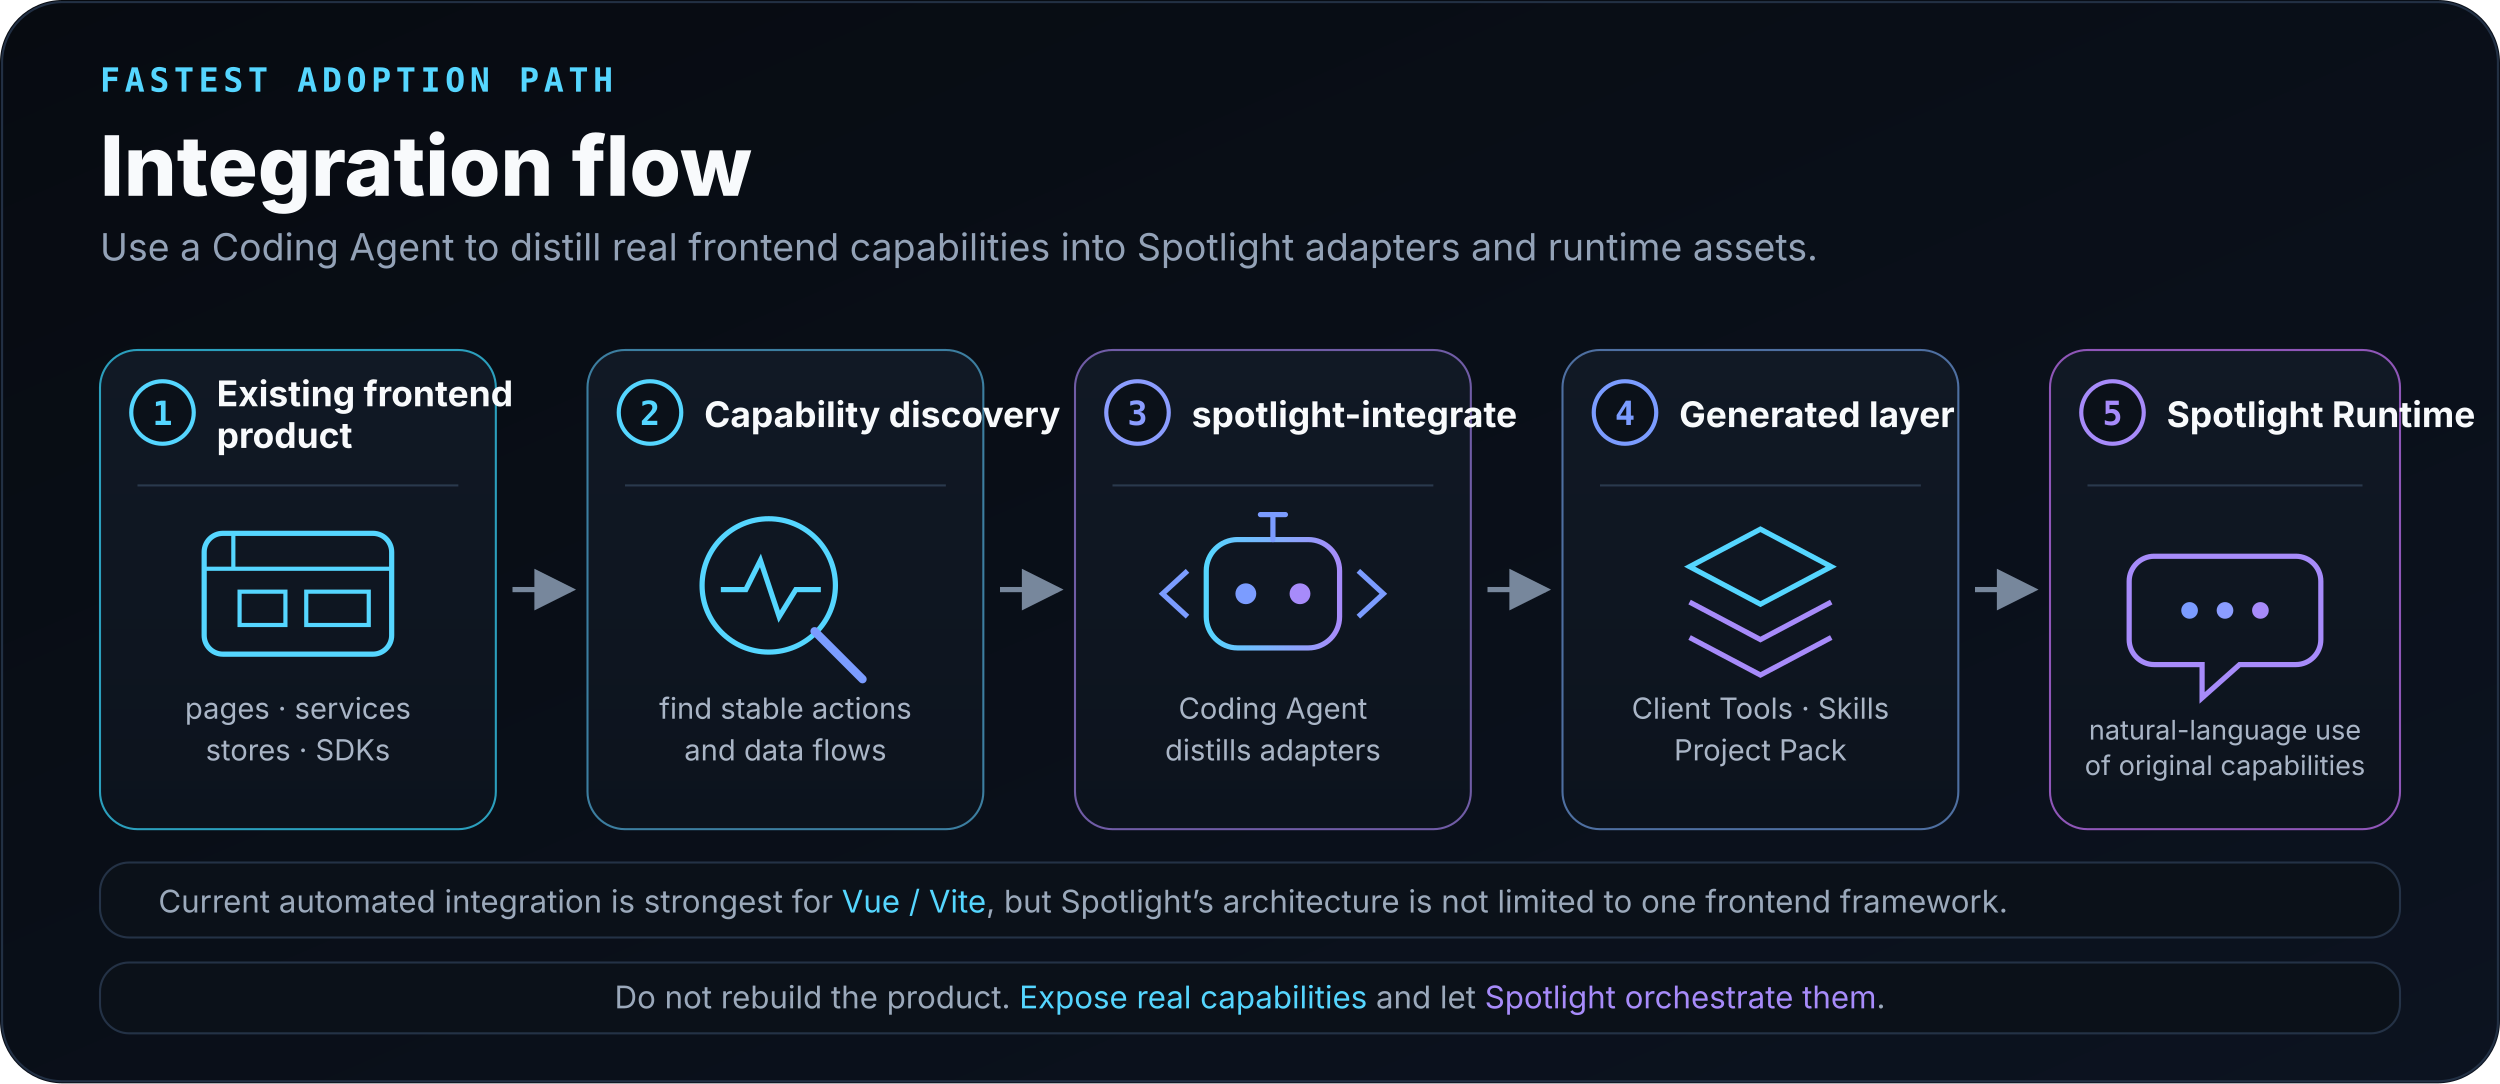
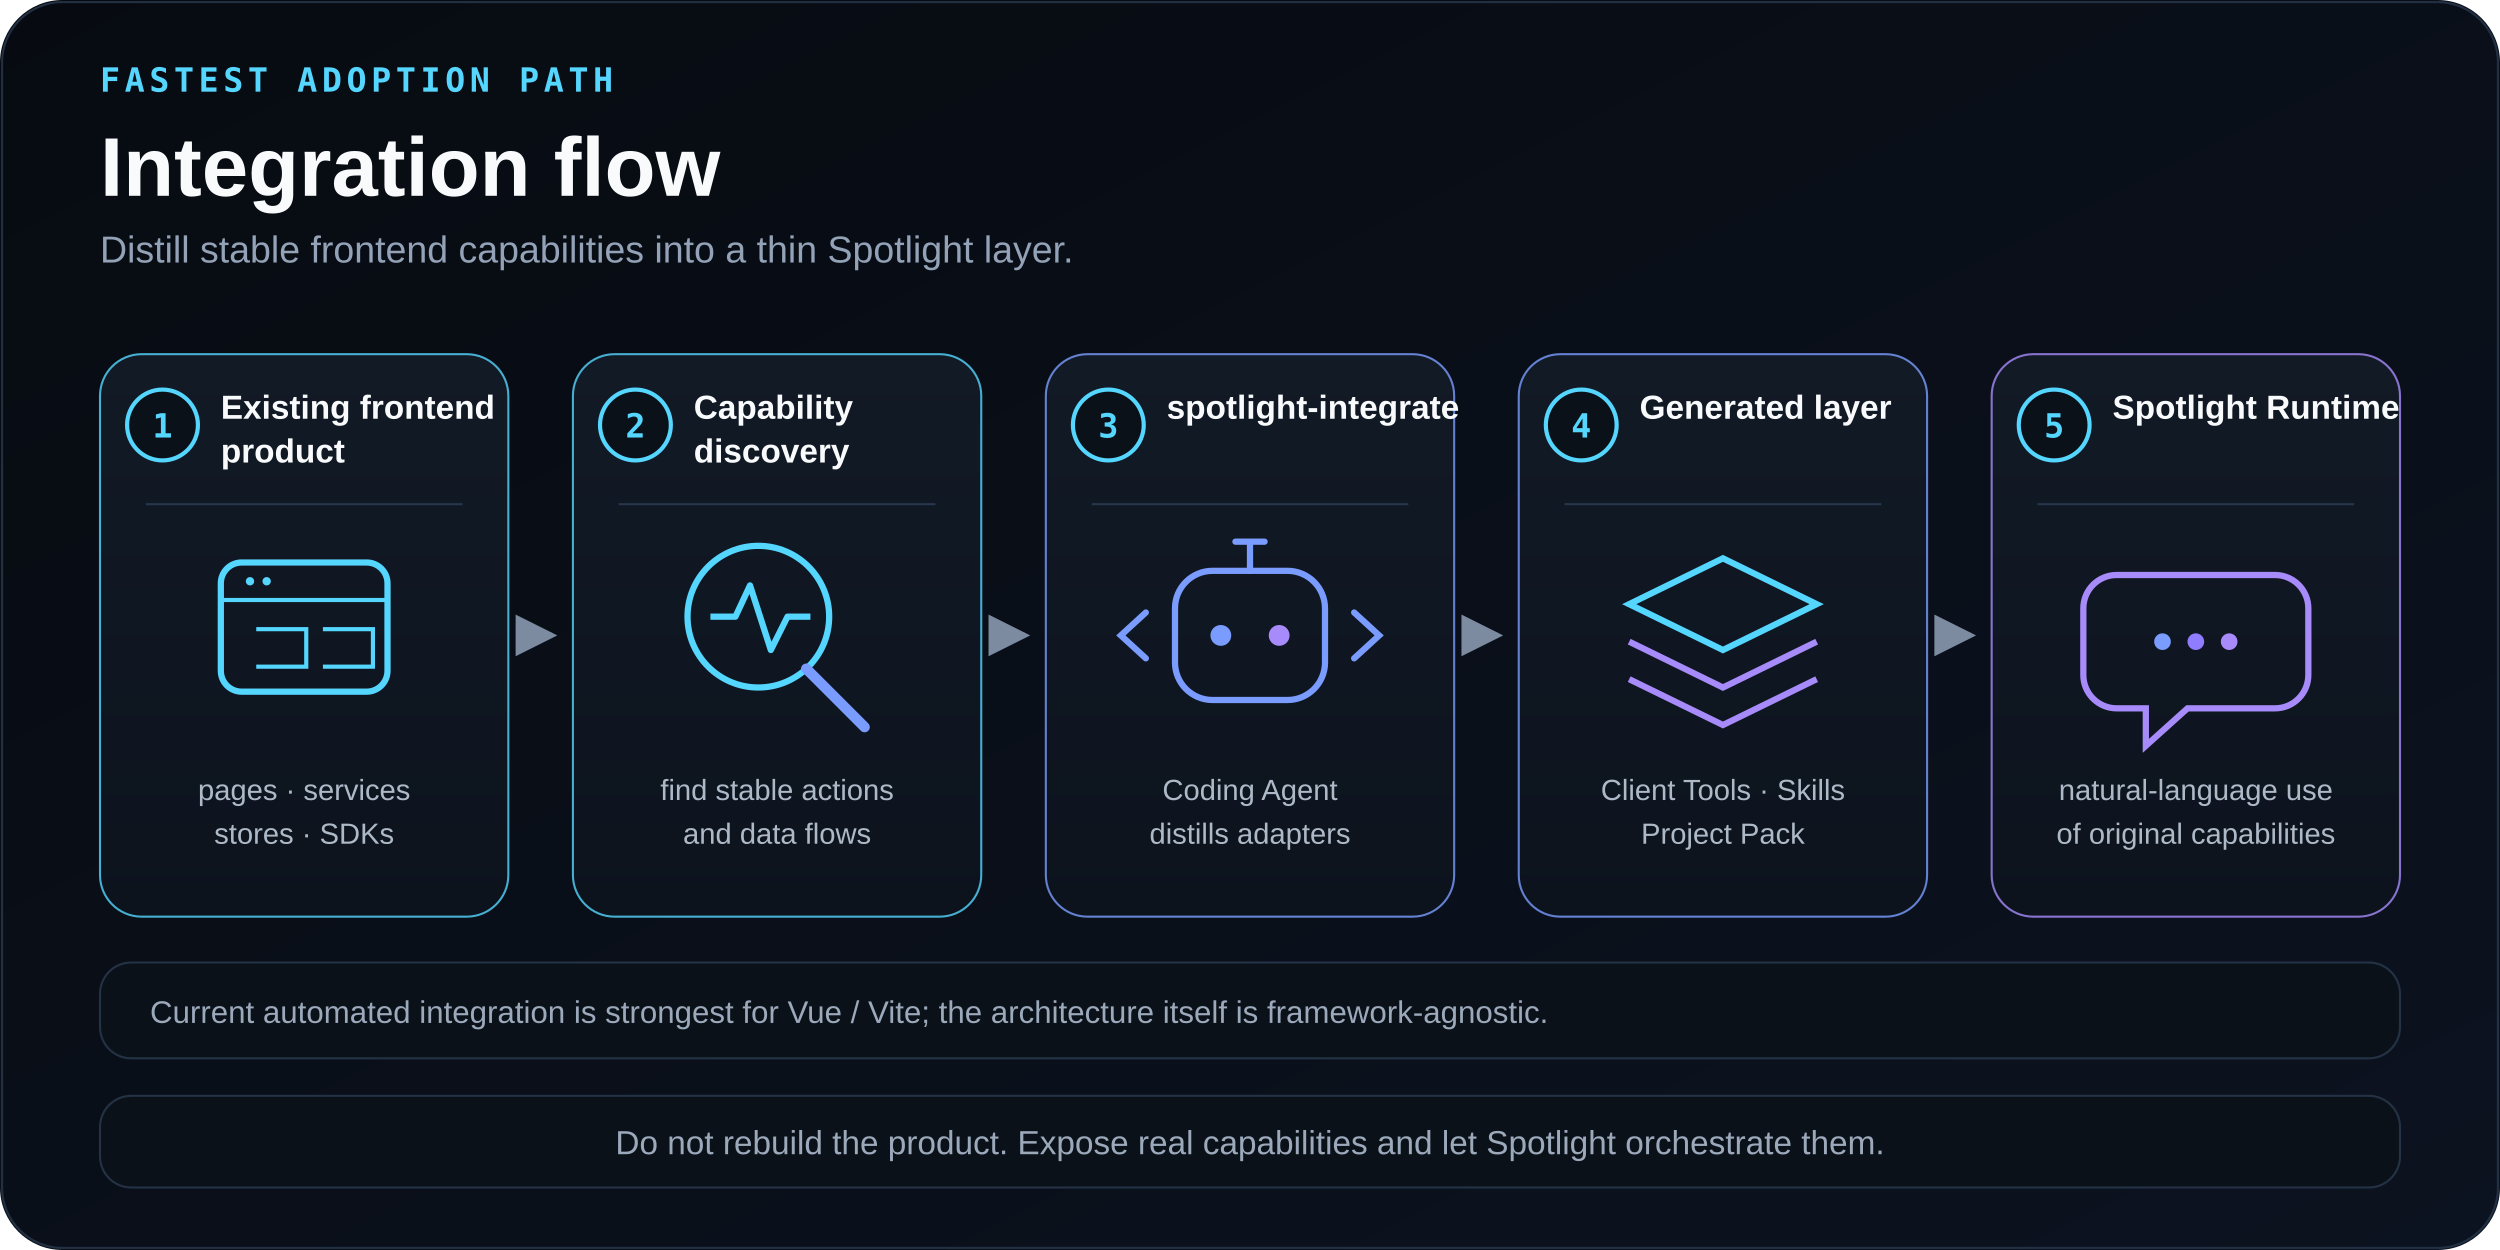
- <svg xmlns="http://www.w3.org/2000/svg" width="1200" height="520" viewBox="0 0 1200 520" role="img" aria-labelledby="title desc">
+ <svg xmlns="http://www.w3.org/2000/svg" width="1200" height="600" viewBox="0 0 1200 600" role="img" aria-labelledby="title desc">
  <defs>
    <linearGradient id="bg" x1="0" y1="0" x2="1" y2="1">
      <stop offset="0" stop-color="#070b11" />
      <stop offset="1" stop-color="#0c1320" />
    </linearGradient>
    <linearGradient id="accent" x1="0" y1="0" x2="1" y2="0">
      <stop offset="0" stop-color="#55d6ff" />
      <stop offset="1" stop-color="#a78bfa" />
    </linearGradient>
    <linearGradient id="panel" x1="0" y1="0" x2="0" y2="1">
-       <stop offset="0" stop-color="#111925" />
+       <stop offset="0" stop-color="#121a26" />
      <stop offset="1" stop-color="#0c131d" />
    </linearGradient>
    <marker id="arrow" markerWidth="8" markerHeight="8" refX="7" refY="4" orient="auto">
-       <path d="M0 0 L8 4 L0 8 Z" fill="#77879c" />
+       <path d="M0 0 L8 4 L0 8 Z" fill="#7c8ba0" />
    </marker>
  </defs>
-   <rect width="1200" height="520" rx="30" fill="url(#bg)" />
-   <rect x="1" y="1" width="1198" height="518" rx="29" fill="none" stroke="#223044" />
-   <text x="48" y="44" fill="#55d6ff" font-family="ui-monospace,monospace" font-size="16" font-weight="700" letter-spacing="2.2">FASTEST ADOPTION PATH</text>
-   <text x="48" y="94" fill="#f8fafc" font-family="-apple-system,BlinkMacSystemFont,Segoe UI,sans-serif" font-size="40" font-weight="800">Integration flow</text>
-   <text x="48" y="125" fill="#93a2b7" font-family="-apple-system,BlinkMacSystemFont,Segoe UI,sans-serif" font-size="18">Use a Coding Agent to distill real frontend capabilities into Spotlight adapters and runtime assets.</text>
-   <g transform="translate(48 168)">
-     <g id="s1">
-       <rect width="190" height="230" rx="18" fill="url(#panel)" stroke="#2b9fbd" />
-       <circle cx="30" cy="30" r="15" fill="#0b1119" stroke="#55d6ff" stroke-width="2" />
-       <text x="30" y="36" text-anchor="middle" fill="#55d6ff" font-family="ui-monospace,monospace" font-size="16" font-weight="700">1</text>
-       <text x="56" y="27" fill="#f8fafc" font-family="-apple-system,BlinkMacSystemFont,Segoe UI,sans-serif" font-size="17" font-weight="750">Existing frontend</text>
-       <text x="56" y="47" fill="#f8fafc" font-family="-apple-system,BlinkMacSystemFont,Segoe UI,sans-serif" font-size="17" font-weight="750">product</text>
-       <path d="M18 65h154" stroke="#2a394d" />
-       <rect x="50" y="88" width="90" height="58" rx="9" fill="none" stroke="#55d6ff" stroke-width="2.5" />
-       <path d="M50 105h90M64 88v17" stroke="#55d6ff" stroke-width="2" />
-       <rect x="67" y="116" width="22" height="16" fill="none" stroke="#55d6ff" stroke-width="2" />
-       <rect x="99" y="116" width="30" height="16" fill="none" stroke="#55d6ff" stroke-width="2" />
-       <text x="95" y="177" text-anchor="middle" fill="#a9b5c6" font-family="-apple-system,BlinkMacSystemFont,Segoe UI,sans-serif" font-size="14">pages · services</text>
-       <text x="95" y="197" text-anchor="middle" fill="#a9b5c6" font-family="-apple-system,BlinkMacSystemFont,Segoe UI,sans-serif" font-size="14">stores · SDKs</text>
-     </g>
-     <path d="M198 115h28" stroke="#77879c" stroke-width="2.5" marker-end="url(#arrow)" />
-     <g transform="translate(234)">
-       <rect width="190" height="230" rx="18" fill="url(#panel)" stroke="#3c7ea0" />
-       <circle cx="30" cy="30" r="15" fill="#0b1119" stroke="#55d6ff" stroke-width="2" />
-       <text x="30" y="36" text-anchor="middle" fill="#55d6ff" font-family="ui-monospace,monospace" font-size="16" font-weight="700">2</text>
-       <text x="56" y="37" fill="#f8fafc" font-family="-apple-system,BlinkMacSystemFont,Segoe UI,sans-serif" font-size="17" font-weight="750">Capability discovery</text>
-       <path d="M18 65h154" stroke="#2a394d" />
-       <circle cx="87" cy="113" r="32" fill="none" stroke="#55d6ff" stroke-width="2.5" />
-       <path d="M109 135l23 23" stroke="#7b9cff" stroke-width="4" stroke-linecap="round" />
-       <path d="M64 115h12l7-14 9 27 8-13h12" fill="none" stroke="#55d6ff" stroke-width="2.5" />
-       <text x="95" y="177" text-anchor="middle" fill="#a9b5c6" font-family="-apple-system,BlinkMacSystemFont,Segoe UI,sans-serif" font-size="14">find stable actions</text>
-       <text x="95" y="197" text-anchor="middle" fill="#a9b5c6" font-family="-apple-system,BlinkMacSystemFont,Segoe UI,sans-serif" font-size="14">and data flows</text>
-     </g>
-     <path d="M432 115h28" stroke="#77879c" stroke-width="2.5" marker-end="url(#arrow)" />
-     <g transform="translate(468)">
-       <rect width="190" height="230" rx="18" fill="url(#panel)" stroke="#705ca6" />
-       <circle cx="30" cy="30" r="15" fill="#0b1119" stroke="#8b9dff" stroke-width="2" />
-       <text x="30" y="36" text-anchor="middle" fill="#8b9dff" font-family="ui-monospace,monospace" font-size="16" font-weight="700">3</text>
-       <text x="56" y="37" fill="#f8fafc" font-family="-apple-system,BlinkMacSystemFont,Segoe UI,sans-serif" font-size="17" font-weight="750">spotlight-integrate</text>
-       <path d="M18 65h154" stroke="#2a394d" />
-       <rect x="63" y="91" width="64" height="52" rx="15" fill="none" stroke="url(#accent)" stroke-width="2.5" />
-       <circle cx="82" cy="117" r="5" fill="#7b9cff" />
-       <circle cx="108" cy="117" r="5" fill="#a78bfa" />
-       <path d="M95 91v-12M89 79h12" stroke="#7b9cff" stroke-width="2.5" stroke-linecap="round" />
-       <path d="M54 106l-12 11 12 11M136 106l12 11-12 11" fill="none" stroke="#7b9cff" stroke-width="2.5" />
-       <text x="95" y="177" text-anchor="middle" fill="#a9b5c6" font-family="-apple-system,BlinkMacSystemFont,Segoe UI,sans-serif" font-size="14">Coding Agent</text>
-       <text x="95" y="197" text-anchor="middle" fill="#a9b5c6" font-family="-apple-system,BlinkMacSystemFont,Segoe UI,sans-serif" font-size="14">distills adapters</text>
-     </g>
-     <path d="M666 115h28" stroke="#77879c" stroke-width="2.5" marker-end="url(#arrow)" />
-     <g transform="translate(702)">
-       <rect width="190" height="230" rx="18" fill="url(#panel)" stroke="#4e6fa1" />
-       <circle cx="30" cy="30" r="15" fill="#0b1119" stroke="#7b9cff" stroke-width="2" />
-       <text x="30" y="36" text-anchor="middle" fill="#7b9cff" font-family="ui-monospace,monospace" font-size="16" font-weight="700">4</text>
-       <text x="56" y="37" fill="#f8fafc" font-family="-apple-system,BlinkMacSystemFont,Segoe UI,sans-serif" font-size="17" font-weight="750">Generated layer</text>
-       <path d="M18 65h154" stroke="#2a394d" />
-       <path d="M61 104l34-18 34 18-34 18Z" fill="none" stroke="#55d6ff" stroke-width="2.5" />
-       <path d="M61 121l34 18 34-18M61 138l34 18 34-18" fill="none" stroke="#a78bfa" stroke-width="2.5" />
-       <text x="95" y="177" text-anchor="middle" fill="#a9b5c6" font-family="-apple-system,BlinkMacSystemFont,Segoe UI,sans-serif" font-size="14">Client Tools · Skills</text>
-       <text x="95" y="197" text-anchor="middle" fill="#a9b5c6" font-family="-apple-system,BlinkMacSystemFont,Segoe UI,sans-serif" font-size="14">Project Pack</text>
-     </g>
-     <path d="M900 115h28" stroke="#77879c" stroke-width="2.5" marker-end="url(#arrow)" />
-     <g transform="translate(936)">
-       <rect width="168" height="230" rx="18" fill="url(#panel)" stroke="#8f56b8" />
-       <circle cx="30" cy="30" r="15" fill="#0b1119" stroke="#a78bfa" stroke-width="2" />
-       <text x="30" y="36" text-anchor="middle" fill="#a78bfa" font-family="ui-monospace,monospace" font-size="16" font-weight="700">5</text>
-       <text x="56" y="37" fill="#f8fafc" font-family="-apple-system,BlinkMacSystemFont,Segoe UI,sans-serif" font-size="17" font-weight="750">Spotlight Runtime</text>
-       <path d="M18 65h132" stroke="#2a394d" />
-       <path d="M50 99h68a12 12 0 0 1 12 12v28a12 12 0 0 1-12 12H91l-18 16v-16H50a12 12 0 0 1-12-12v-28a12 12 0 0 1 12-12Z" fill="none" stroke="#a78bfa" stroke-width="2.5" />
-       <circle cx="67" cy="125" r="4" fill="#7b9cff" />
-       <circle cx="84" cy="125" r="4" fill="#8b9dff" />
-       <circle cx="101" cy="125" r="4" fill="#a78bfa" />
-       <text x="84" y="187" text-anchor="middle" fill="#a9b5c6" font-family="-apple-system,BlinkMacSystemFont,Segoe UI,sans-serif" font-size="13">natural-language use</text>
-       <text x="84" y="204" text-anchor="middle" fill="#a9b5c6" font-family="-apple-system,BlinkMacSystemFont,Segoe UI,sans-serif" font-size="13">of original capabilities</text>
-     </g>
+   <rect width="1200" height="600" rx="30" fill="url(#bg)" />
+   <rect x="1" y="1" width="1198" height="598" rx="29" fill="none" stroke="#223044" />
+   <text x="48" y="44" fill="#55d6ff" font-family="ui-monospace,SFMono-Regular,Menlo,Consolas,monospace" font-size="16" font-weight="700" letter-spacing="2.2">FASTEST ADOPTION PATH</text>
+   <text x="48" y="94" fill="#f8fafc" font-family="-apple-system,BlinkMacSystemFont,Segoe UI,Helvetica Neue,Arial,sans-serif" font-size="40" font-weight="800">Integration flow</text>
+   <text x="48" y="126" fill="#93a2b7" font-family="-apple-system,BlinkMacSystemFont,Segoe UI,Helvetica Neue,Arial,sans-serif" font-size="18">Distill stable frontend capabilities into a thin Spotlight layer.</text>
+   <g transform="translate(48 170)">
+     <rect width="196" height="270" rx="20" fill="url(#panel)" stroke="#55d6ff" stroke-opacity=".8" />
+     <circle cx="30" cy="34" r="17" fill="#0b1119" stroke="#55d6ff" stroke-width="2" />
+     <text x="30" y="40" text-anchor="middle" fill="#55d6ff" font-family="ui-monospace,SFMono-Regular,Menlo,Consolas,monospace" font-size="16" font-weight="700">1</text>
+     <text x="58" y="31" fill="#f8fafc" font-family="-apple-system,BlinkMacSystemFont,Segoe UI,Helvetica Neue,Arial,sans-serif" font-size="16" font-weight="700">Existing frontend</text>
+     <text x="58" y="52" fill="#f8fafc" font-family="-apple-system,BlinkMacSystemFont,Segoe UI,Helvetica Neue,Arial,sans-serif" font-size="16" font-weight="700">product</text>
+     <path d="M22 72H174" stroke="#26364b" />
+     <rect x="58" y="100" width="80" height="62" rx="10" fill="none" stroke="#55d6ff" stroke-width="3" />
+     <path d="M58 118h80M75 132h24v18H75M107 132h24v18h-24" fill="none" stroke="#55d6ff" stroke-width="2" />
+     <circle cx="72" cy="109" r="2" fill="#55d6ff" />
+     <circle cx="80" cy="109" r="2" fill="#55d6ff" />
+     <text x="98" y="214" text-anchor="middle" fill="#aeb9c8" font-family="-apple-system,BlinkMacSystemFont,Segoe UI,Helvetica Neue,Arial,sans-serif" font-size="14">pages · services</text>
+     <text x="98" y="235" text-anchor="middle" fill="#aeb9c8" font-family="-apple-system,BlinkMacSystemFont,Segoe UI,Helvetica Neue,Arial,sans-serif" font-size="14">stores · SDKs</text>
  </g>
-   <rect x="48" y="414" width="1104" height="36" rx="14" fill="#0b1119" stroke="#243246" />
-   <text x="76" y="438" fill="#9ba9bb" font-family="-apple-system,BlinkMacSystemFont,Segoe UI,sans-serif" font-size="15">Current automated integration is strongest for <tspan fill="#55d6ff">Vue / Vite</tspan>, but Spotlight’s architecture is not limited to one frontend framework.</text>
-   <rect x="48" y="462" width="1104" height="34" rx="14" fill="#0b1119" stroke="#243246" />
-   <text x="600" y="484" text-anchor="middle" fill="#9ba9bb" font-family="-apple-system,BlinkMacSystemFont,Segoe UI,sans-serif" font-size="15">Do not rebuild the product. <tspan fill="#55d6ff">Expose real capabilities</tspan> and let <tspan fill="#a78bfa">Spotlight orchestrate them</tspan>.</text>
+   <g transform="translate(275 170)">
+     <rect width="196" height="270" rx="20" fill="url(#panel)" stroke="#55d6ff" stroke-opacity=".8" />
+     <circle cx="30" cy="34" r="17" fill="#0b1119" stroke="#55d6ff" stroke-width="2" />
+     <text x="30" y="40" text-anchor="middle" fill="#55d6ff" font-family="ui-monospace,SFMono-Regular,Menlo,Consolas,monospace" font-size="16" font-weight="700">2</text>
+     <text x="58" y="31" fill="#f8fafc" font-family="-apple-system,BlinkMacSystemFont,Segoe UI,Helvetica Neue,Arial,sans-serif" font-size="16" font-weight="700">Capability</text>
+     <text x="58" y="52" fill="#f8fafc" font-family="-apple-system,BlinkMacSystemFont,Segoe UI,Helvetica Neue,Arial,sans-serif" font-size="16" font-weight="700">discovery</text>
+     <path d="M22 72H174" stroke="#26364b" />
+     <circle cx="89" cy="126" r="34" fill="none" stroke="#55d6ff" stroke-width="3" />
+     <path d="M112 151l28 28" stroke="#7b9cff" stroke-width="5" stroke-linecap="round" />
+     <path d="M66 126h12l7-15 10 31 8-16h11" fill="none" stroke="#55d6ff" stroke-width="3" stroke-linejoin="round" />
+     <text x="98" y="214" text-anchor="middle" fill="#aeb9c8" font-family="-apple-system,BlinkMacSystemFont,Segoe UI,Helvetica Neue,Arial,sans-serif" font-size="14">find stable actions</text>
+     <text x="98" y="235" text-anchor="middle" fill="#aeb9c8" font-family="-apple-system,BlinkMacSystemFont,Segoe UI,Helvetica Neue,Arial,sans-serif" font-size="14">and data flows</text>
+   </g>
+   <g transform="translate(502 170)">
+     <rect width="196" height="270" rx="20" fill="url(#panel)" stroke="#7b9cff" stroke-opacity=".8" />
+     <circle cx="30" cy="34" r="17" fill="#0b1119" stroke="#55d6ff" stroke-width="2" />
+     <text x="30" y="40" text-anchor="middle" fill="#55d6ff" font-family="ui-monospace,SFMono-Regular,Menlo,Consolas,monospace" font-size="16" font-weight="700">3</text>
+     <text x="58" y="31" fill="#f8fafc" font-family="-apple-system,BlinkMacSystemFont,Segoe UI,Helvetica Neue,Arial,sans-serif" font-size="16" font-weight="700">spotlight-integrate</text>
+     <path d="M22 72H174" stroke="#26364b" />
+     <rect x="62" y="104" width="72" height="62" rx="18" fill="none" stroke="#7b9cff" stroke-width="3" />
+     <circle cx="84" cy="135" r="5" fill="#7b9cff" />
+     <circle cx="112" cy="135" r="5" fill="#a78bfa" />
+     <path d="M98 104v-14M91 90h14M48 124l-12 11 12 11M148 124l12 11-12 11" fill="none" stroke="#7b9cff" stroke-width="3" stroke-linecap="round" />
+     <text x="98" y="214" text-anchor="middle" fill="#aeb9c8" font-family="-apple-system,BlinkMacSystemFont,Segoe UI,Helvetica Neue,Arial,sans-serif" font-size="14">Coding Agent</text>
+     <text x="98" y="235" text-anchor="middle" fill="#aeb9c8" font-family="-apple-system,BlinkMacSystemFont,Segoe UI,Helvetica Neue,Arial,sans-serif" font-size="14">distills adapters</text>
+   </g>
+   <g transform="translate(729 170)">
+     <rect width="196" height="270" rx="20" fill="url(#panel)" stroke="#7b9cff" stroke-opacity=".8" />
+     <circle cx="30" cy="34" r="17" fill="#0b1119" stroke="#55d6ff" stroke-width="2" />
+     <text x="30" y="40" text-anchor="middle" fill="#55d6ff" font-family="ui-monospace,SFMono-Regular,Menlo,Consolas,monospace" font-size="16" font-weight="700">4</text>
+     <text x="58" y="31" fill="#f8fafc" font-family="-apple-system,BlinkMacSystemFont,Segoe UI,Helvetica Neue,Arial,sans-serif" font-size="16" font-weight="700">Generated layer</text>
+     <path d="M22 72H174" stroke="#26364b" />
+     <path d="M98 98l45 22-45 22-45-22Z" fill="none" stroke="#55d6ff" stroke-width="3" />
+     <path d="M53 138l45 22 45-22M53 156l45 22 45-22" fill="none" stroke="#a78bfa" stroke-width="3" />
+     <text x="98" y="214" text-anchor="middle" fill="#aeb9c8" font-family="-apple-system,BlinkMacSystemFont,Segoe UI,Helvetica Neue,Arial,sans-serif" font-size="14">Client Tools · Skills</text>
+     <text x="98" y="235" text-anchor="middle" fill="#aeb9c8" font-family="-apple-system,BlinkMacSystemFont,Segoe UI,Helvetica Neue,Arial,sans-serif" font-size="14">Project Pack</text>
+   </g>
+   <g transform="translate(956 170)">
+     <rect width="196" height="270" rx="20" fill="url(#panel)" stroke="#a78bfa" stroke-opacity=".8" />
+     <circle cx="30" cy="34" r="17" fill="#0b1119" stroke="#55d6ff" stroke-width="2" />
+     <text x="30" y="40" text-anchor="middle" fill="#55d6ff" font-family="ui-monospace,SFMono-Regular,Menlo,Consolas,monospace" font-size="16" font-weight="700">5</text>
+     <text x="58" y="31" fill="#f8fafc" font-family="-apple-system,BlinkMacSystemFont,Segoe UI,Helvetica Neue,Arial,sans-serif" font-size="16" font-weight="700">Spotlight Runtime</text>
+     <path d="M22 72H174" stroke="#26364b" />
+     <path d="M60 106h76a16 16 0 0 1 16 16v32a16 16 0 0 1-16 16h-42l-20 18v-18H60a16 16 0 0 1-16-16v-32a16 16 0 0 1 16-16Z" fill="none" stroke="#a78bfa" stroke-width="3" />
+     <circle cx="82" cy="138" r="4" fill="#7b9cff" />
+     <circle cx="98" cy="138" r="4" fill="#8f7cff" />
+     <circle cx="114" cy="138" r="4" fill="#a78bfa" />
+     <text x="98" y="214" text-anchor="middle" fill="#aeb9c8" font-family="-apple-system,BlinkMacSystemFont,Segoe UI,Helvetica Neue,Arial,sans-serif" font-size="14">natural-language use</text>
+     <text x="98" y="235" text-anchor="middle" fill="#aeb9c8" font-family="-apple-system,BlinkMacSystemFont,Segoe UI,Helvetica Neue,Arial,sans-serif" font-size="14">of original capabilities</text>
+   </g>
+   <path d="M251 305 H265" stroke="#7c8ba0" stroke-width="2.5" marker-end="url(#arrow)" />
+   <path d="M478 305 H492" stroke="#7c8ba0" stroke-width="2.5" marker-end="url(#arrow)" />
+   <path d="M705 305 H719" stroke="#7c8ba0" stroke-width="2.5" marker-end="url(#arrow)" />
+   <path d="M932 305 H946" stroke="#7c8ba0" stroke-width="2.5" marker-end="url(#arrow)" />
+   <rect x="48" y="462" width="1104" height="46" rx="15" fill="#0b1119" stroke="#243246" />
+   <text x="72" y="491" fill="#9ba9bb" font-family="-apple-system,BlinkMacSystemFont,Segoe UI,Helvetica Neue,Arial,sans-serif" font-size="15">Current automated integration is strongest for Vue / Vite; the architecture itself is framework-agnostic.</text>
+   <rect x="48" y="526" width="1104" height="44" rx="15" fill="#0b1119" stroke="#243246" />
+   <text x="600" y="554" text-anchor="middle" fill="#9ba9bb" font-family="-apple-system,BlinkMacSystemFont,Segoe UI,Helvetica Neue,Arial,sans-serif" font-size="16">Do not rebuild the product. Expose real capabilities and let Spotlight orchestrate them.</text>
</svg>
